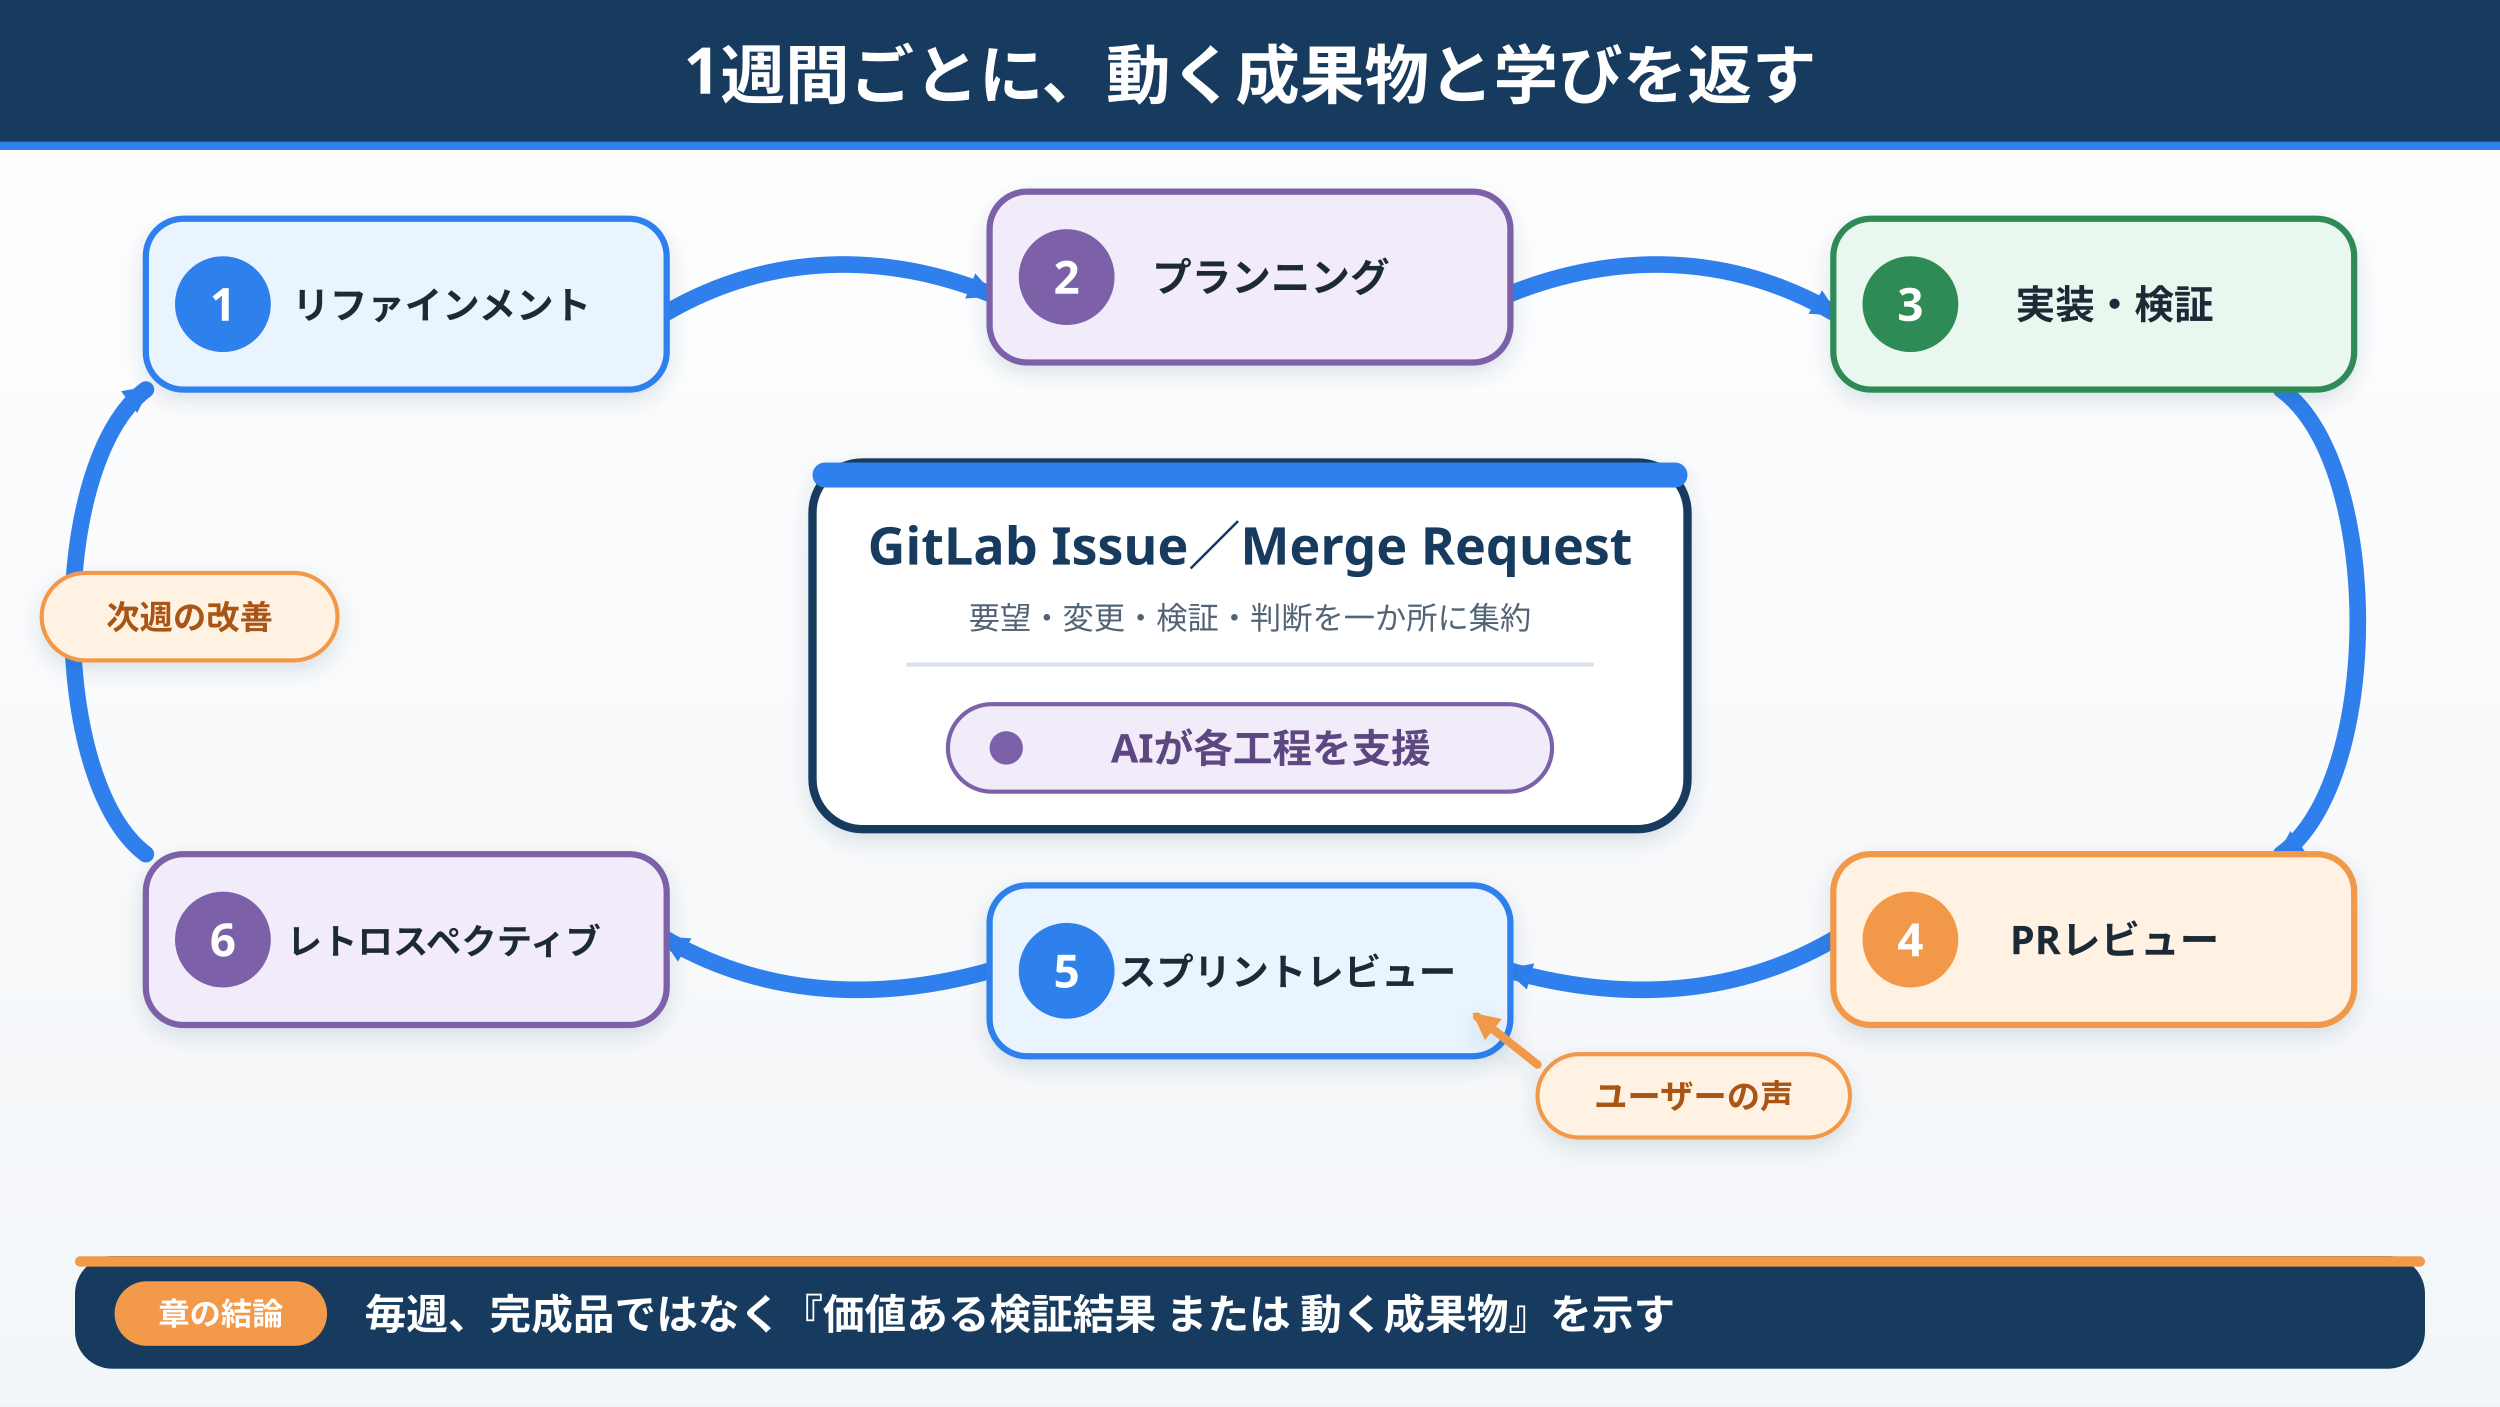
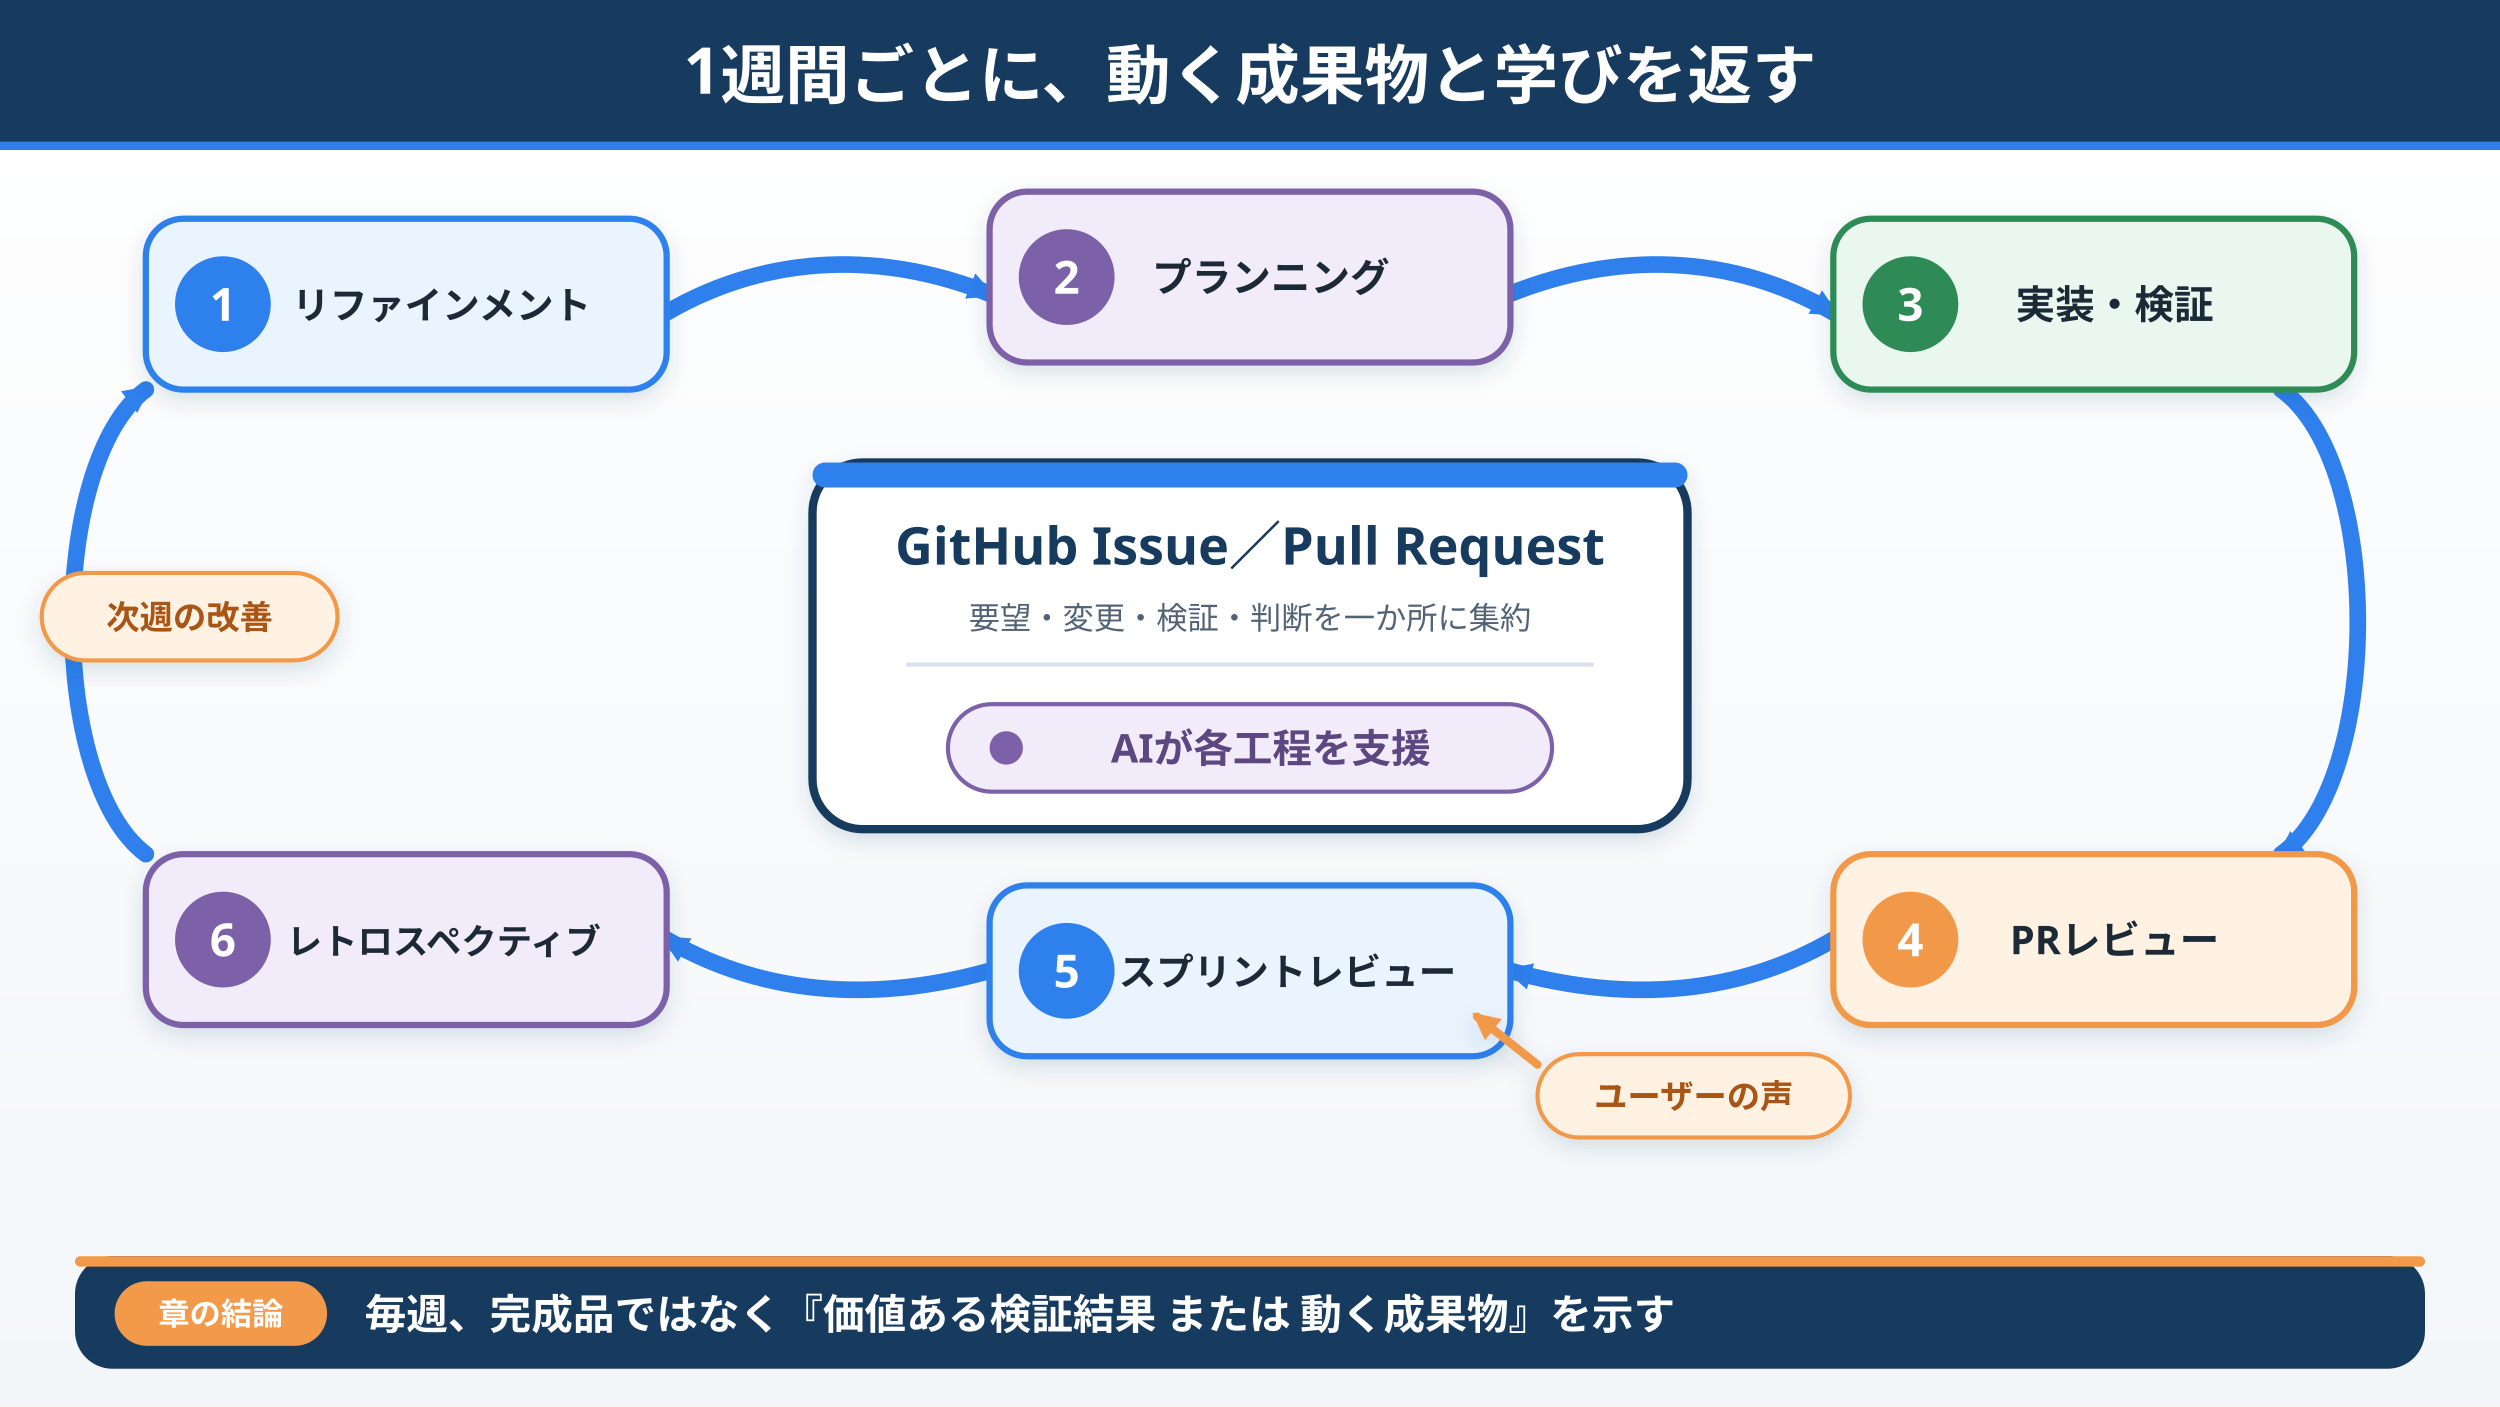
<svg xmlns="http://www.w3.org/2000/svg" width="1200" height="675" viewBox="0 0 1200 675" role="img" aria-labelledby="one-week-title one-week-desc">
  <defs>
    <linearGradient id="one-week-bg" x1="0" y1="0" x2="0" y2="1">
      <stop offset="0" stop-color="#FFFFFF" />
      <stop offset="1" stop-color="#F3F6F9" />
    </linearGradient>
    <filter id="one-week-shadow" x="-20%" y="-20%" width="140%" height="150%">
      <feDropShadow dx="0" dy="4" stdDeviation="5" flood-color="#173B5E" flood-opacity="0.14" />
    </filter>
    <marker id="one-week-arrow" markerWidth="13" markerHeight="13" refX="10" refY="6.5" orient="auto" markerUnits="userSpaceOnUse">
      <path d="M0,0 L13,6.5 L0,13 Z" fill="#2F80ED" />
    </marker>
    <marker id="one-week-arrow-orange" markerWidth="13" markerHeight="13" refX="10" refY="6.5" orient="auto" markerUnits="userSpaceOnUse">
      <path d="M0,0 L13,6.5 L0,13 Z" fill="#F2994A" />
    </marker>
  </defs>
  <g font-family="'Noto Sans JP', 'Yu Gothic', sans-serif" fill="#1F2937">
    <rect width="1200" height="675" fill="url(#one-week-bg)" />
    <rect width="1200" height="72" fill="#173B5E" />
    <rect x="0" y="68" width="1200" height="4" fill="#2F80ED" />
    <text x="600" y="45" text-anchor="middle" font-size="31" font-weight="700" fill="#FFFFFF">1週間ごとに、動く成果物と学びを返す</text>
    <g fill="none" stroke="#2F80ED" stroke-width="8" stroke-linecap="round" marker-end="url(#one-week-arrow)">
      <path d="M320 150 C370 121 425 121 475 141" />
      <path d="M725 141 C775 121 830 121 880 150" />
      <path d="M1095 187 C1144 222 1144 375 1095 410" />
      <path d="M880 451 C830 480 775 480 725 466" />
      <path d="M475 466 C425 480 370 480 320 451" />
      <path d="M70 410 C23 375 23 222 70 187" />
    </g>
    <g filter="url(#one-week-shadow)">
      <rect x="20" y="275" width="142" height="42" rx="21" fill="#FFF2E2" stroke="#F2994A" stroke-width="2" />
      <text x="91" y="302" text-anchor="middle" font-size="16" font-weight="700" fill="#A85412">次週の改善</text>
    </g>
    <g filter="url(#one-week-shadow)">
      <rect x="390" y="222" width="420" height="176" rx="24" fill="#FFFFFF" stroke="#173B5E" stroke-width="4" />
      <rect x="390" y="222" width="420" height="12" rx="6" fill="#2F80ED" />
-       <text x="600" y="271" text-anchor="middle" font-size="25" font-weight="700" fill="#173B5E">GitLab Issue／Merge Request</text>
+       <text x="600" y="271" text-anchor="middle" font-size="25" font-weight="700" fill="#173B5E">GitHub Issue／Pull Request</text>
      <text x="600" y="302" text-anchor="middle" font-size="15" font-weight="500" fill="#536476">要望・変更・検証・判断を一か所に集約</text>
      <line x1="435" y1="319" x2="765" y2="319" stroke="#D9E2EC" stroke-width="2" />
      <rect x="455" y="338" width="290" height="42" rx="21" fill="#F2ECFA" stroke="#7B61A8" stroke-width="2" />
      <circle cx="483" cy="359" r="8" fill="#7B61A8" />
      <text x="610" y="366" text-anchor="middle" font-size="19" font-weight="700" fill="#5C4681">AIが各工程を支援</text>
    </g>
    <g filter="url(#one-week-shadow)">
      <rect x="70" y="105" width="250" height="82" rx="18" fill="#EAF4FF" stroke="#2F80ED" stroke-width="3" />
      <circle cx="107" cy="146" r="23" fill="#2F80ED" />
      <text x="107" y="154" text-anchor="middle" font-size="22" font-weight="700" fill="#FFFFFF">1</text>
      <text x="212" y="153" text-anchor="middle" font-size="18" font-weight="700">リファインメント</text>
    </g>
    <g filter="url(#one-week-shadow)">
      <rect x="475" y="92" width="250" height="82" rx="18" fill="#F2ECFA" stroke="#7B61A8" stroke-width="3" />
      <circle cx="512" cy="133" r="23" fill="#7B61A8" />
      <text x="512" y="141" text-anchor="middle" font-size="22" font-weight="700" fill="#FFFFFF">2</text>
      <text x="610" y="140" text-anchor="middle" font-size="19" font-weight="700">プランニング</text>
    </g>
    <g filter="url(#one-week-shadow)">
      <rect x="880" y="105" width="250" height="82" rx="18" fill="#EAF7EF" stroke="#2E8B57" stroke-width="3" />
      <circle cx="917" cy="146" r="23" fill="#2E8B57" />
      <text x="917" y="154" text-anchor="middle" font-size="22" font-weight="700" fill="#FFFFFF">3</text>
      <text x="1015" y="153" text-anchor="middle" font-size="19" font-weight="700">実装・検証</text>
    </g>
    <g filter="url(#one-week-shadow)">
      <rect x="880" y="410" width="250" height="82" rx="18" fill="#FFF2E2" stroke="#F2994A" stroke-width="3" />
      <circle cx="917" cy="451" r="23" fill="#F2994A" />
      <text x="917" y="459" text-anchor="middle" font-size="22" font-weight="700" fill="#FFFFFF">4</text>
      <text x="1015" y="458" text-anchor="middle" font-size="19" font-weight="700">PRレビュー</text>
    </g>
    <g filter="url(#one-week-shadow)">
      <rect x="475" y="425" width="250" height="82" rx="18" fill="#EAF4FF" stroke="#2F80ED" stroke-width="3" />
      <circle cx="512" cy="466" r="23" fill="#2F80ED" />
      <text x="512" y="474" text-anchor="middle" font-size="22" font-weight="700" fill="#FFFFFF">5</text>
      <text x="618" y="473" text-anchor="middle" font-size="18" font-weight="700">スプリントレビュー</text>
    </g>
    <g filter="url(#one-week-shadow)">
      <rect x="70" y="410" width="250" height="82" rx="18" fill="#F2ECFA" stroke="#7B61A8" stroke-width="3" />
      <circle cx="107" cy="451" r="23" fill="#7B61A8" />
      <text x="107" y="459" text-anchor="middle" font-size="22" font-weight="700" fill="#FFFFFF">6</text>
      <text x="213" y="458" text-anchor="middle" font-size="17" font-weight="700">レトロスペクティブ</text>
    </g>
    <g filter="url(#one-week-shadow)">
      <path d="M738 511 L709 488" fill="none" stroke="#F2994A" stroke-width="4" stroke-linecap="round" marker-end="url(#one-week-arrow-orange)" />
      <rect x="738" y="506" width="150" height="40" rx="20" fill="#FFF2E2" stroke="#F2994A" stroke-width="2" />
      <text x="813" y="532" text-anchor="middle" font-size="16" font-weight="700" fill="#A85412">ユーザーの声</text>
    </g>
    <g>
      <rect x="36" y="603" width="1128" height="54" rx="18" fill="#173B5E" />
      <rect x="36" y="603" width="1128" height="5" rx="2.5" fill="#F2994A" />
      <rect x="55" y="615" width="102" height="31" rx="15.5" fill="#F2994A" />
      <text x="106" y="636" text-anchor="middle" font-size="15" font-weight="700" fill="#FFFFFF">章の結論</text>
      <text x="175" y="638" font-size="20" font-weight="700" fill="#FFFFFF">毎週、完成品ではなく『価値ある検証結果 または 動く成果物』を示す</text>
    </g>
  </g>
</svg>
